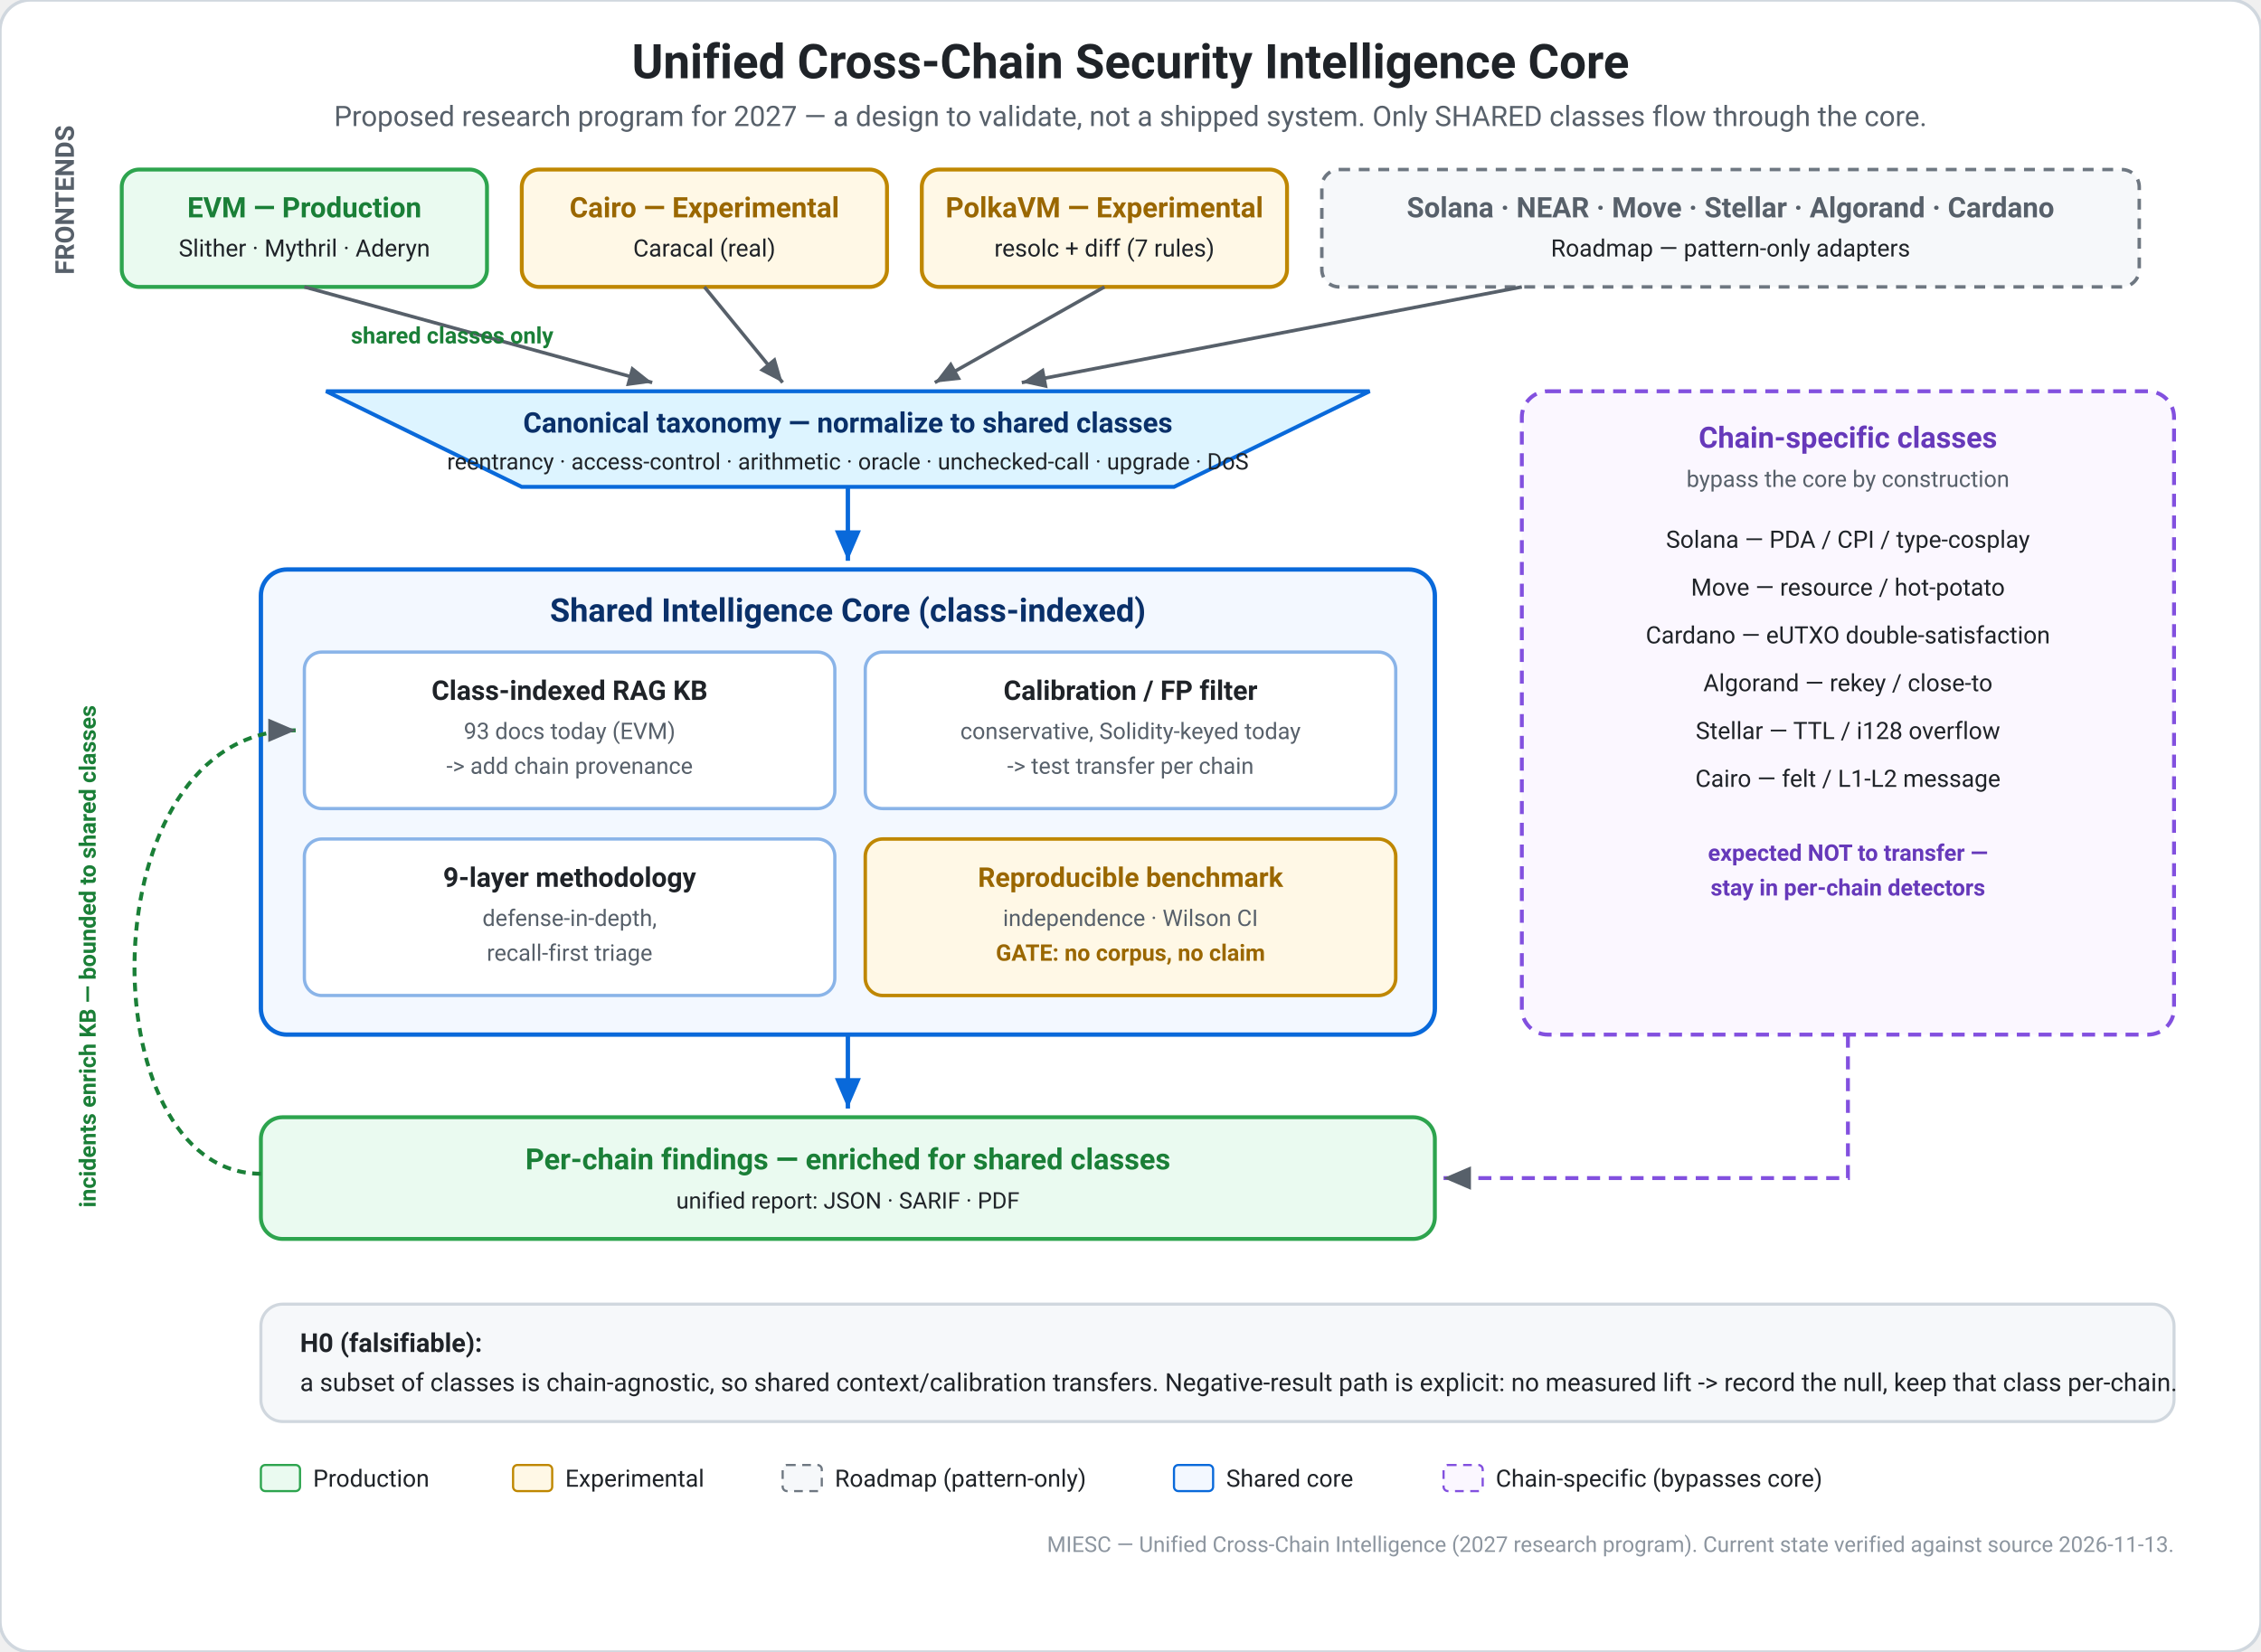
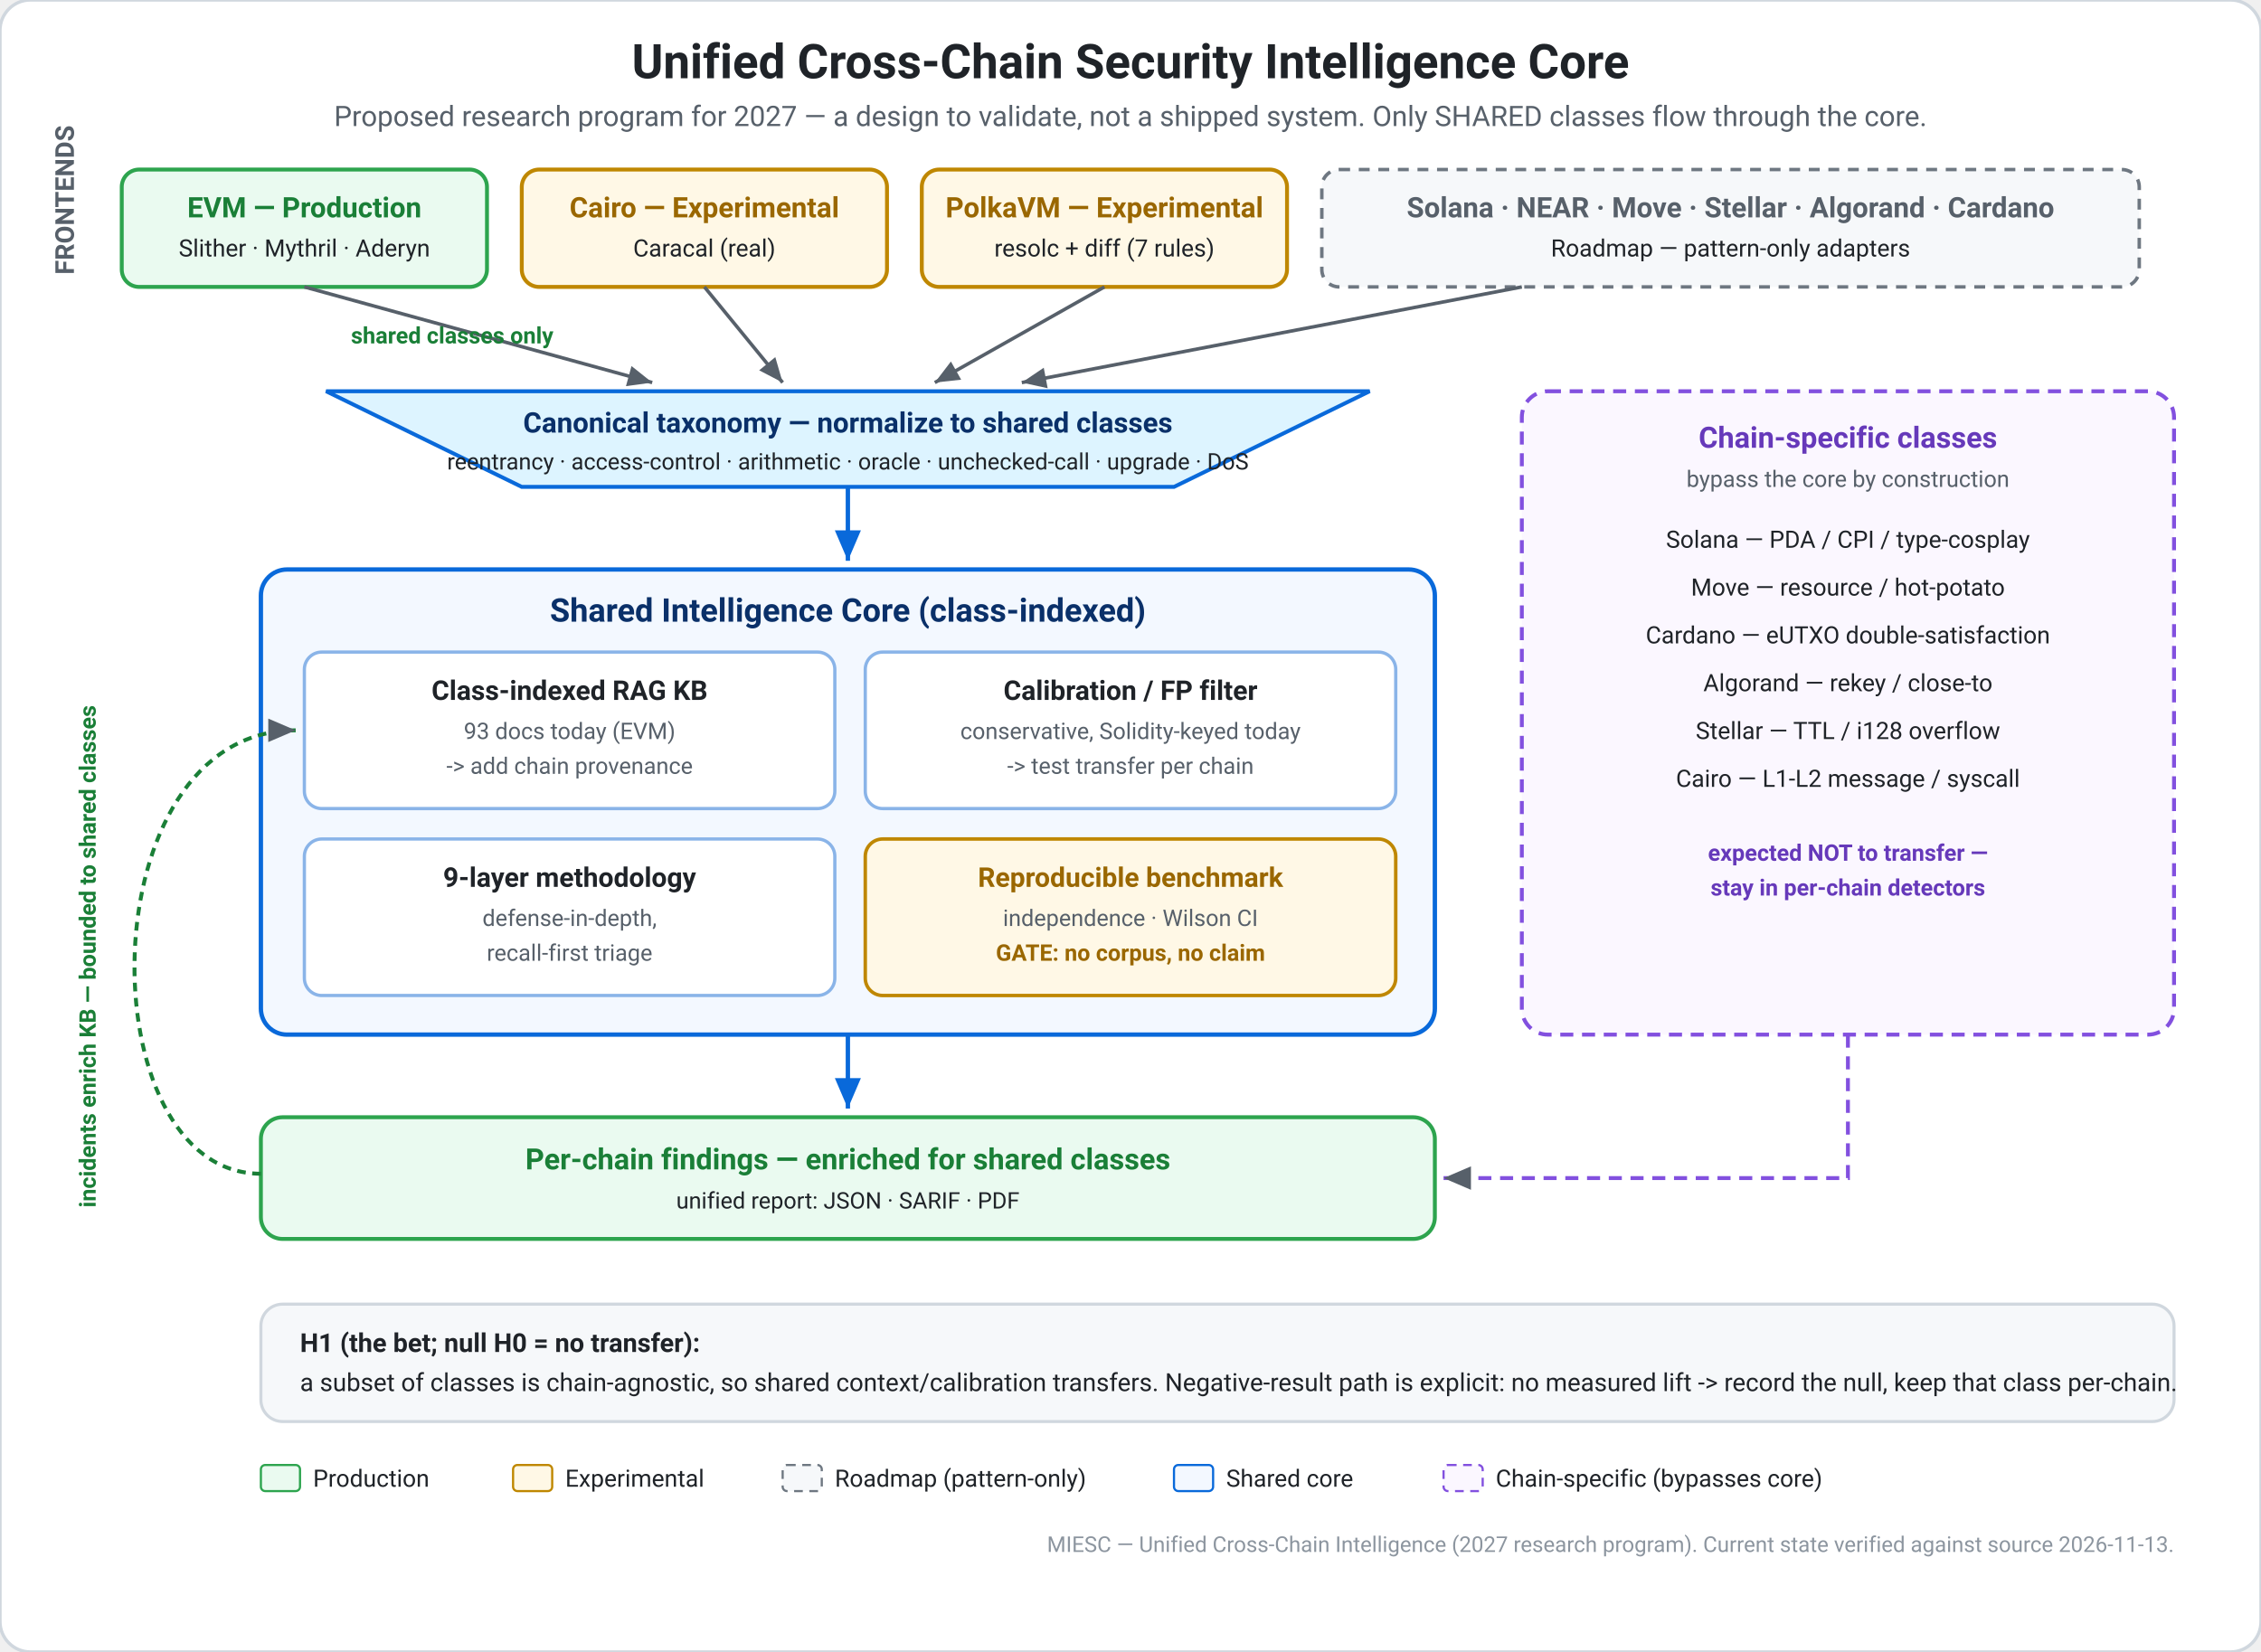
<svg xmlns="http://www.w3.org/2000/svg" viewBox="0 0 1040 760" font-family="'Segoe UI',system-ui,-apple-system,Roboto,sans-serif" role="img" aria-label="Proposed unified cross-chain security intelligence core for MIESC: per-chain frontends normalize shared vulnerability classes into a shared intelligence core, while chain-specific classes bypass it; a bounded feedback loop enriches the knowledge base.">
  <rect x="0" y="0" width="1040" height="760" rx="14" fill="#ffffff" stroke="#d0d7de" stroke-width="1.5" />
  <defs>
    <marker id="arrow" markerWidth="10" markerHeight="10" refX="7" refY="3" orient="auto" markerUnits="strokeWidth">
      <path d="M0,0 L7,3 L0,6 Z" fill="#57606a" />
    </marker>
    <marker id="arrowblue" markerWidth="10" markerHeight="10" refX="7" refY="3" orient="auto" markerUnits="strokeWidth">
      <path d="M0,0 L7,3 L0,6 Z" fill="#0969da" />
    </marker>
  </defs>
  <text x="520" y="36" text-anchor="middle" font-size="22" font-weight="700" fill="#1f2328">Unified Cross-Chain Security Intelligence Core</text>
  <text x="520" y="58" text-anchor="middle" font-size="13" fill="#57606a">Proposed research program for 2027 — a design to validate, not a shipped system. Only SHARED classes flow through the core.</text>
  <text x="34" y="92" font-size="12" font-weight="600" fill="#57606a" transform="rotate(-90 34 92)" text-anchor="middle">FRONTENDS</text>
  <rect x="56" y="78" width="168" height="54" rx="8" fill="#eafaf0" stroke="#2da44e" stroke-width="1.8" />
  <text x="140" y="100" text-anchor="middle" font-size="13" font-weight="700" fill="#1a7f37">EVM — Production</text>
  <text x="140" y="118" text-anchor="middle" font-size="11" fill="#1f2328">Slither · Mythril · Aderyn</text>
  <rect x="240" y="78" width="168" height="54" rx="8" fill="#fff8e6" stroke="#bf8700" stroke-width="1.8" />
  <text x="324" y="100" text-anchor="middle" font-size="13" font-weight="700" fill="#9a6700">Cairo — Experimental</text>
  <text x="324" y="118" text-anchor="middle" font-size="11" fill="#1f2328">Caracal (real)</text>
  <rect x="424" y="78" width="168" height="54" rx="8" fill="#fff8e6" stroke="#bf8700" stroke-width="1.8" />
  <text x="508" y="100" text-anchor="middle" font-size="13" font-weight="700" fill="#9a6700">PolkaVM — Experimental</text>
  <text x="508" y="118" text-anchor="middle" font-size="11" fill="#1f2328">resolc + diff (7 rules)</text>
  <rect x="608" y="78" width="376" height="54" rx="8" fill="#f6f8fa" stroke="#6e7781" stroke-width="1.6" stroke-dasharray="5 4" />
  <text x="796" y="100" text-anchor="middle" font-size="13" font-weight="700" fill="#57606a">Solana · NEAR · Move · Stellar · Algorand · Cardano</text>
  <text x="796" y="118" text-anchor="middle" font-size="11" fill="#1f2328">Roadmap — pattern-only adapters</text>
  <path d="M140,132 L300,176" fill="none" stroke="#57606a" stroke-width="1.6" marker-end="url(#arrow)" />
  <path d="M324,132 L360,176" fill="none" stroke="#57606a" stroke-width="1.6" marker-end="url(#arrow)" />
  <path d="M508,132 L430,176" fill="none" stroke="#57606a" stroke-width="1.6" marker-end="url(#arrow)" />
  <path d="M700,132 L470,176" fill="none" stroke="#57606a" stroke-width="1.6" marker-end="url(#arrow)" />
  <text x="208" y="158" text-anchor="middle" font-size="10.5" fill="#1a7f37" font-weight="600">shared classes only</text>
  <polygon points="150,180 630,180 540,224 240,224" fill="#ddf4ff" stroke="#0969da" stroke-width="1.8" />
  <text x="390" y="199" text-anchor="middle" font-size="13" font-weight="700" fill="#0a3069">Canonical taxonomy — normalize to shared classes</text>
  <text x="390" y="216" text-anchor="middle" font-size="10.5" fill="#1f2328">reentrancy · access-control · arithmetic · oracle · unchecked-call · upgrade · DoS</text>
  <path d="M390,224 L390,258" fill="none" stroke="#0969da" stroke-width="2" marker-end="url(#arrowblue)" />
  <rect x="120" y="262" width="540" height="214" rx="12" fill="#f3f8ff" stroke="#0969da" stroke-width="2" />
  <text x="390" y="286" text-anchor="middle" font-size="15" font-weight="700" fill="#0a3069">Shared Intelligence Core  (class-indexed)</text>
  <rect x="140" y="300" width="244" height="72" rx="8" fill="#ffffff" stroke="#8ab4e8" stroke-width="1.5" />
  <text x="262" y="322" text-anchor="middle" font-size="12.5" font-weight="700" fill="#1f2328">Class-indexed RAG KB</text>
  <text x="262" y="340" text-anchor="middle" font-size="10.5" fill="#57606a">93 docs today (EVM)</text>
  <text x="262" y="356" text-anchor="middle" font-size="10.5" fill="#57606a">-&gt; add chain provenance</text>
  <rect x="398" y="300" width="244" height="72" rx="8" fill="#ffffff" stroke="#8ab4e8" stroke-width="1.5" />
  <text x="520" y="322" text-anchor="middle" font-size="12.5" font-weight="700" fill="#1f2328">Calibration / FP filter</text>
  <text x="520" y="340" text-anchor="middle" font-size="10.5" fill="#57606a">conservative, Solidity-keyed today</text>
  <text x="520" y="356" text-anchor="middle" font-size="10.5" fill="#57606a">-&gt; test transfer per chain</text>
  <rect x="140" y="386" width="244" height="72" rx="8" fill="#ffffff" stroke="#8ab4e8" stroke-width="1.5" />
  <text x="262" y="408" text-anchor="middle" font-size="12.5" font-weight="700" fill="#1f2328">9-layer methodology</text>
  <text x="262" y="426" text-anchor="middle" font-size="10.5" fill="#57606a">defense-in-depth,</text>
  <text x="262" y="442" text-anchor="middle" font-size="10.5" fill="#57606a">recall-first triage</text>
  <rect x="398" y="386" width="244" height="72" rx="8" fill="#fff8e6" stroke="#bf8700" stroke-width="1.6" />
  <text x="520" y="408" text-anchor="middle" font-size="12.5" font-weight="700" fill="#9a6700">Reproducible benchmark</text>
  <text x="520" y="426" text-anchor="middle" font-size="10.5" fill="#57606a">independence · Wilson CI</text>
  <text x="520" y="442" text-anchor="middle" font-size="10.5" fill="#9a6700" font-weight="600">GATE: no corpus, no claim</text>
  <path d="M390,476 L390,510" fill="none" stroke="#0969da" stroke-width="2" marker-end="url(#arrowblue)" />
  <rect x="120" y="514" width="540" height="56" rx="10" fill="#eafaf0" stroke="#2da44e" stroke-width="1.8" />
  <text x="390" y="538" text-anchor="middle" font-size="13.5" font-weight="700" fill="#1a7f37">Per-chain findings — enriched for shared classes</text>
  <text x="390" y="556" text-anchor="middle" font-size="10.5" fill="#1f2328">unified report: JSON · SARIF · PDF</text>
  <rect x="700" y="180" width="300" height="296" rx="12" fill="#fbf7ff" stroke="#8250df" stroke-width="1.8" stroke-dasharray="6 4" />
  <text x="850" y="206" text-anchor="middle" font-size="13.5" font-weight="700" fill="#6639ba">Chain-specific classes</text>
  <text x="850" y="224" text-anchor="middle" font-size="10.5" fill="#57606a">bypass the core by construction</text>
  <text x="850" y="252" text-anchor="middle" font-size="11" fill="#1f2328">Solana — PDA / CPI / type-cosplay</text>
  <text x="850" y="274" text-anchor="middle" font-size="11" fill="#1f2328">Move — resource / hot-potato</text>
  <text x="850" y="296" text-anchor="middle" font-size="11" fill="#1f2328">Cardano — eUTXO double-satisfaction</text>
  <text x="850" y="318" text-anchor="middle" font-size="11" fill="#1f2328">Algorand — rekey / close-to</text>
  <text x="850" y="340" text-anchor="middle" font-size="11" fill="#1f2328">Stellar — TTL / i128 overflow</text>
-   <text x="850" y="362" text-anchor="middle" font-size="11" fill="#1f2328">Cairo — felt / L1-L2 message</text>
+   <text x="850" y="362" text-anchor="middle" font-size="11" fill="#1f2328">Cairo — L1-L2 message / syscall</text>
  <text x="850" y="396" text-anchor="middle" font-size="10.5" fill="#6639ba" font-weight="600">expected NOT to transfer —</text>
  <text x="850" y="412" text-anchor="middle" font-size="10.5" fill="#6639ba" font-weight="600">stay in per-chain detectors</text>
  <path d="M850,476 L850,542 L664,542" fill="none" stroke="#8250df" stroke-width="1.8" stroke-dasharray="6 4" marker-end="url(#arrow)" />
  <path d="M120,540 C40,540 40,336 136,336" fill="none" stroke="#1a7f37" stroke-width="1.8" stroke-dasharray="4 3" marker-end="url(#arrow)" />
  <text x="44" y="440" font-size="10.5" fill="#1a7f37" font-weight="600" transform="rotate(-90 44 440)" text-anchor="middle">incidents enrich KB — bounded to shared classes</text>
  <rect x="120" y="600" width="880" height="54" rx="10" fill="#f6f8fa" stroke="#d0d7de" stroke-width="1.4" />
-   <text x="138" y="622" font-size="12" font-weight="700" fill="#1f2328">H0 (falsifiable):</text>
+   <text x="138" y="622" font-size="12" font-weight="700" fill="#1f2328">H1 (the bet; null H0 = no transfer):</text>
  <text x="138" y="640" font-size="11.5" fill="#1f2328">a subset of classes is chain-agnostic, so shared context/calibration transfers. Negative-result path is explicit: no measured lift -&gt; record the null, keep that class per-chain.</text>
  <rect x="120" y="674" width="18" height="12" rx="2" fill="#eafaf0" stroke="#2da44e" />
  <text x="144" y="684" font-size="11" fill="#1f2328">Production</text>
  <rect x="236" y="674" width="18" height="12" rx="2" fill="#fff8e6" stroke="#bf8700" />
  <text x="260" y="684" font-size="11" fill="#1f2328">Experimental</text>
  <rect x="360" y="674" width="18" height="12" rx="2" fill="#f6f8fa" stroke="#6e7781" stroke-dasharray="4 3" />
  <text x="384" y="684" font-size="11" fill="#1f2328">Roadmap (pattern-only)</text>
  <rect x="540" y="674" width="18" height="12" rx="2" fill="#f3f8ff" stroke="#0969da" />
  <text x="564" y="684" font-size="11" fill="#1f2328">Shared core</text>
  <rect x="664" y="674" width="18" height="12" rx="2" fill="#fbf7ff" stroke="#8250df" stroke-dasharray="4 3" />
  <text x="688" y="684" font-size="11" fill="#1f2328">Chain-specific (bypasses core)</text>
  <text x="1000" y="714" text-anchor="end" font-size="10" fill="#8c959f">MIESC — Unified Cross-Chain Intelligence (2027 research program). Current state verified against source 2026-11-13.</text>
</svg>
